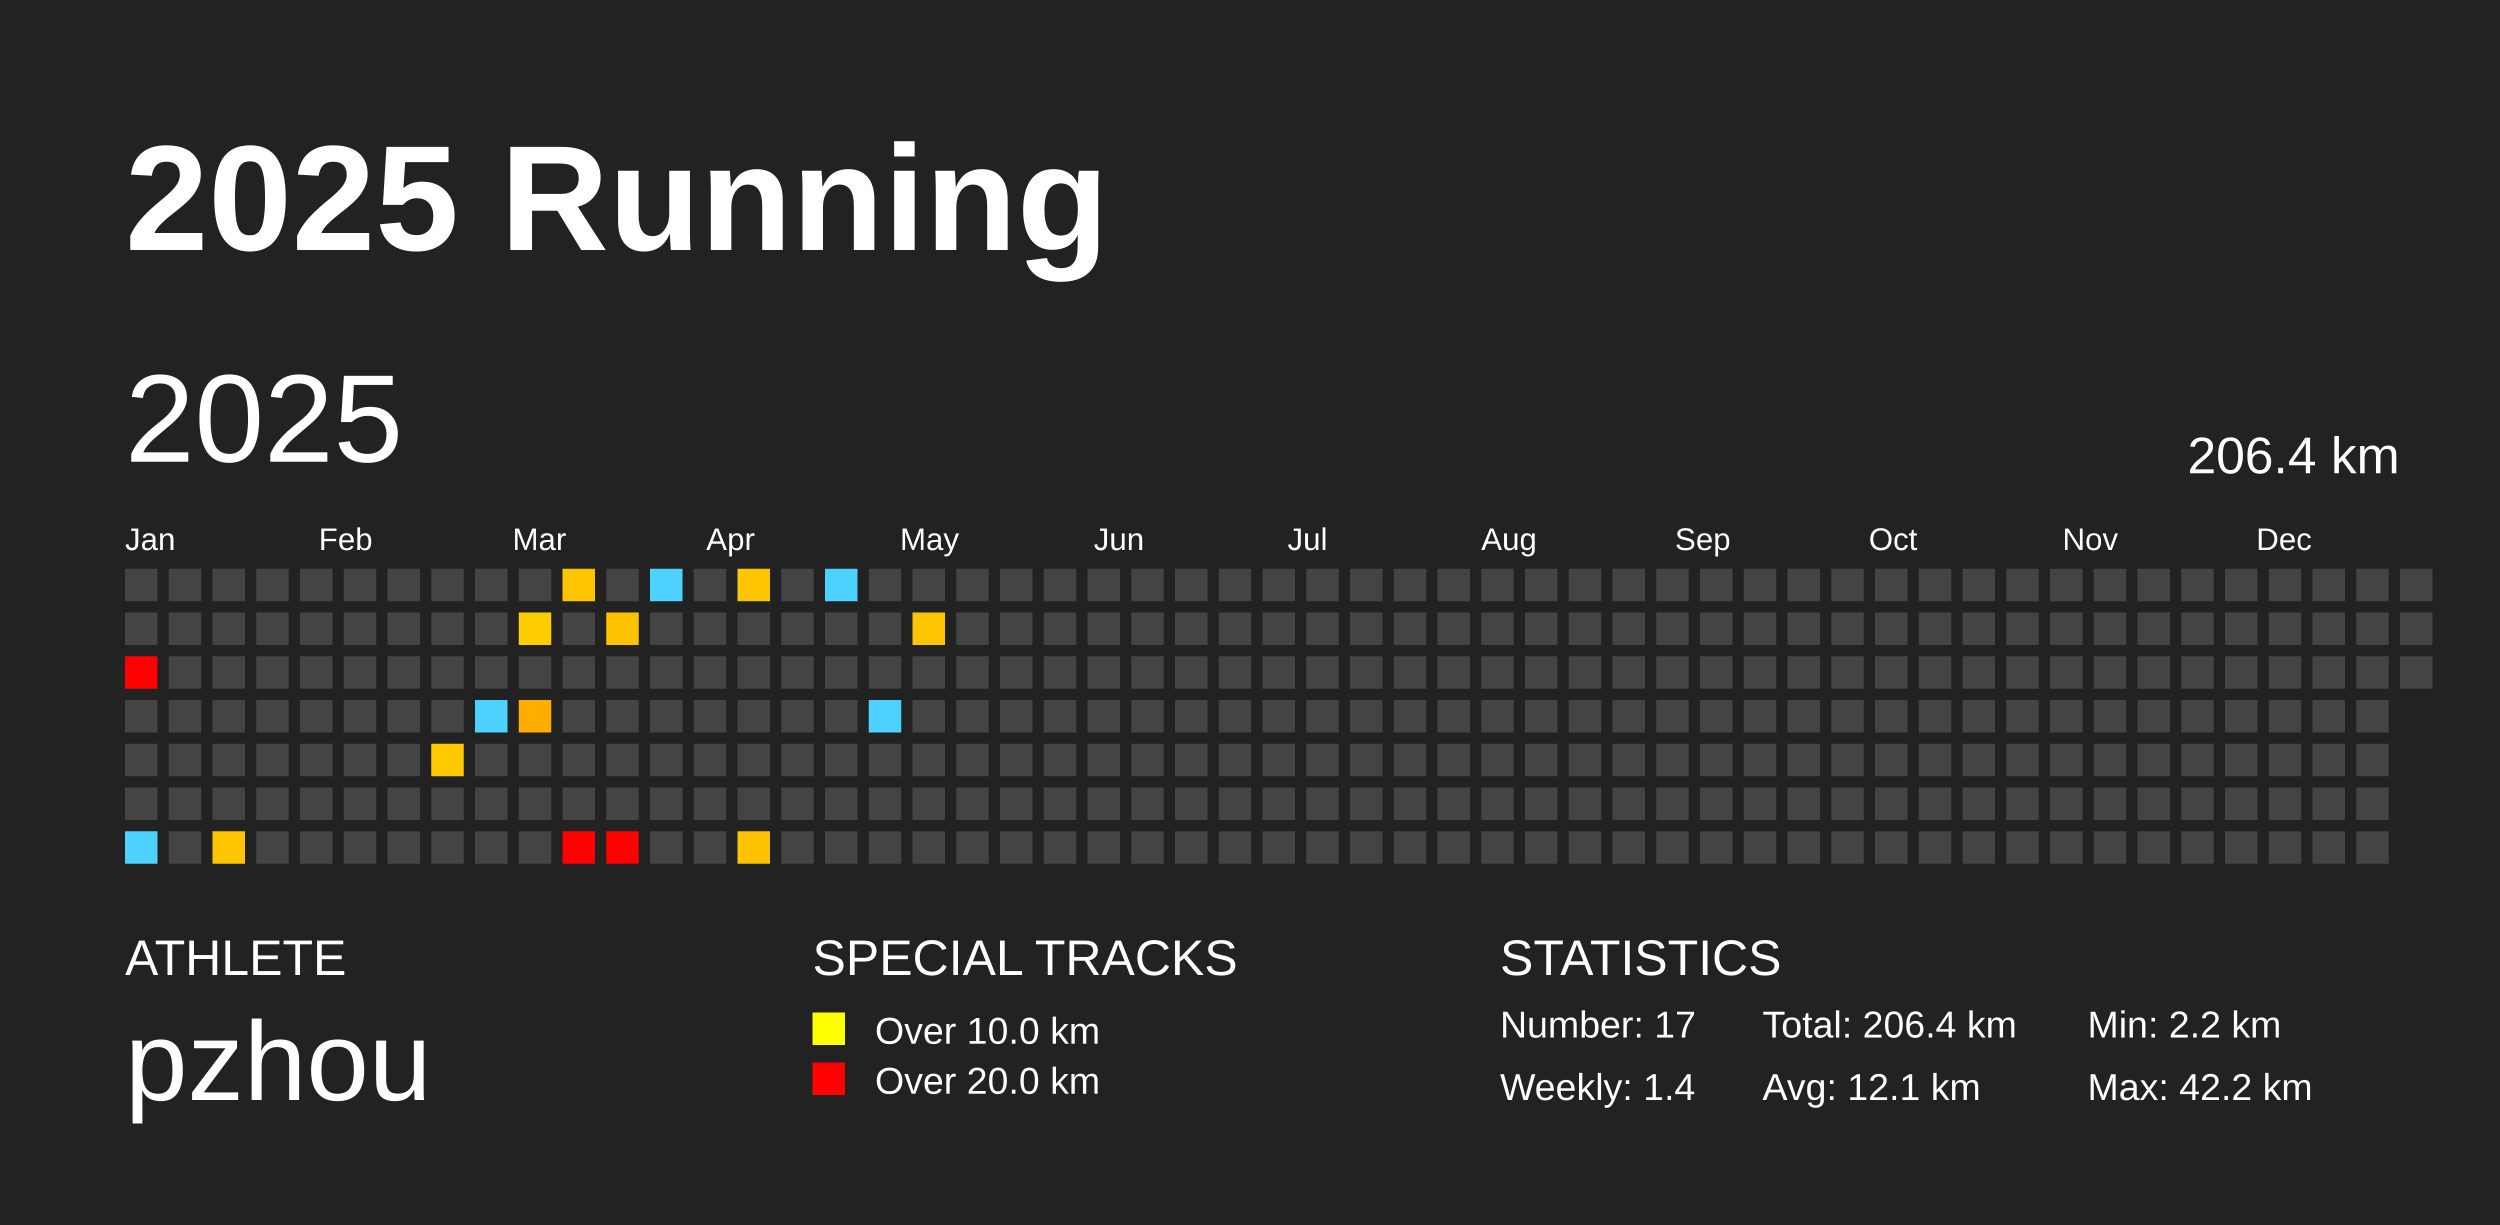
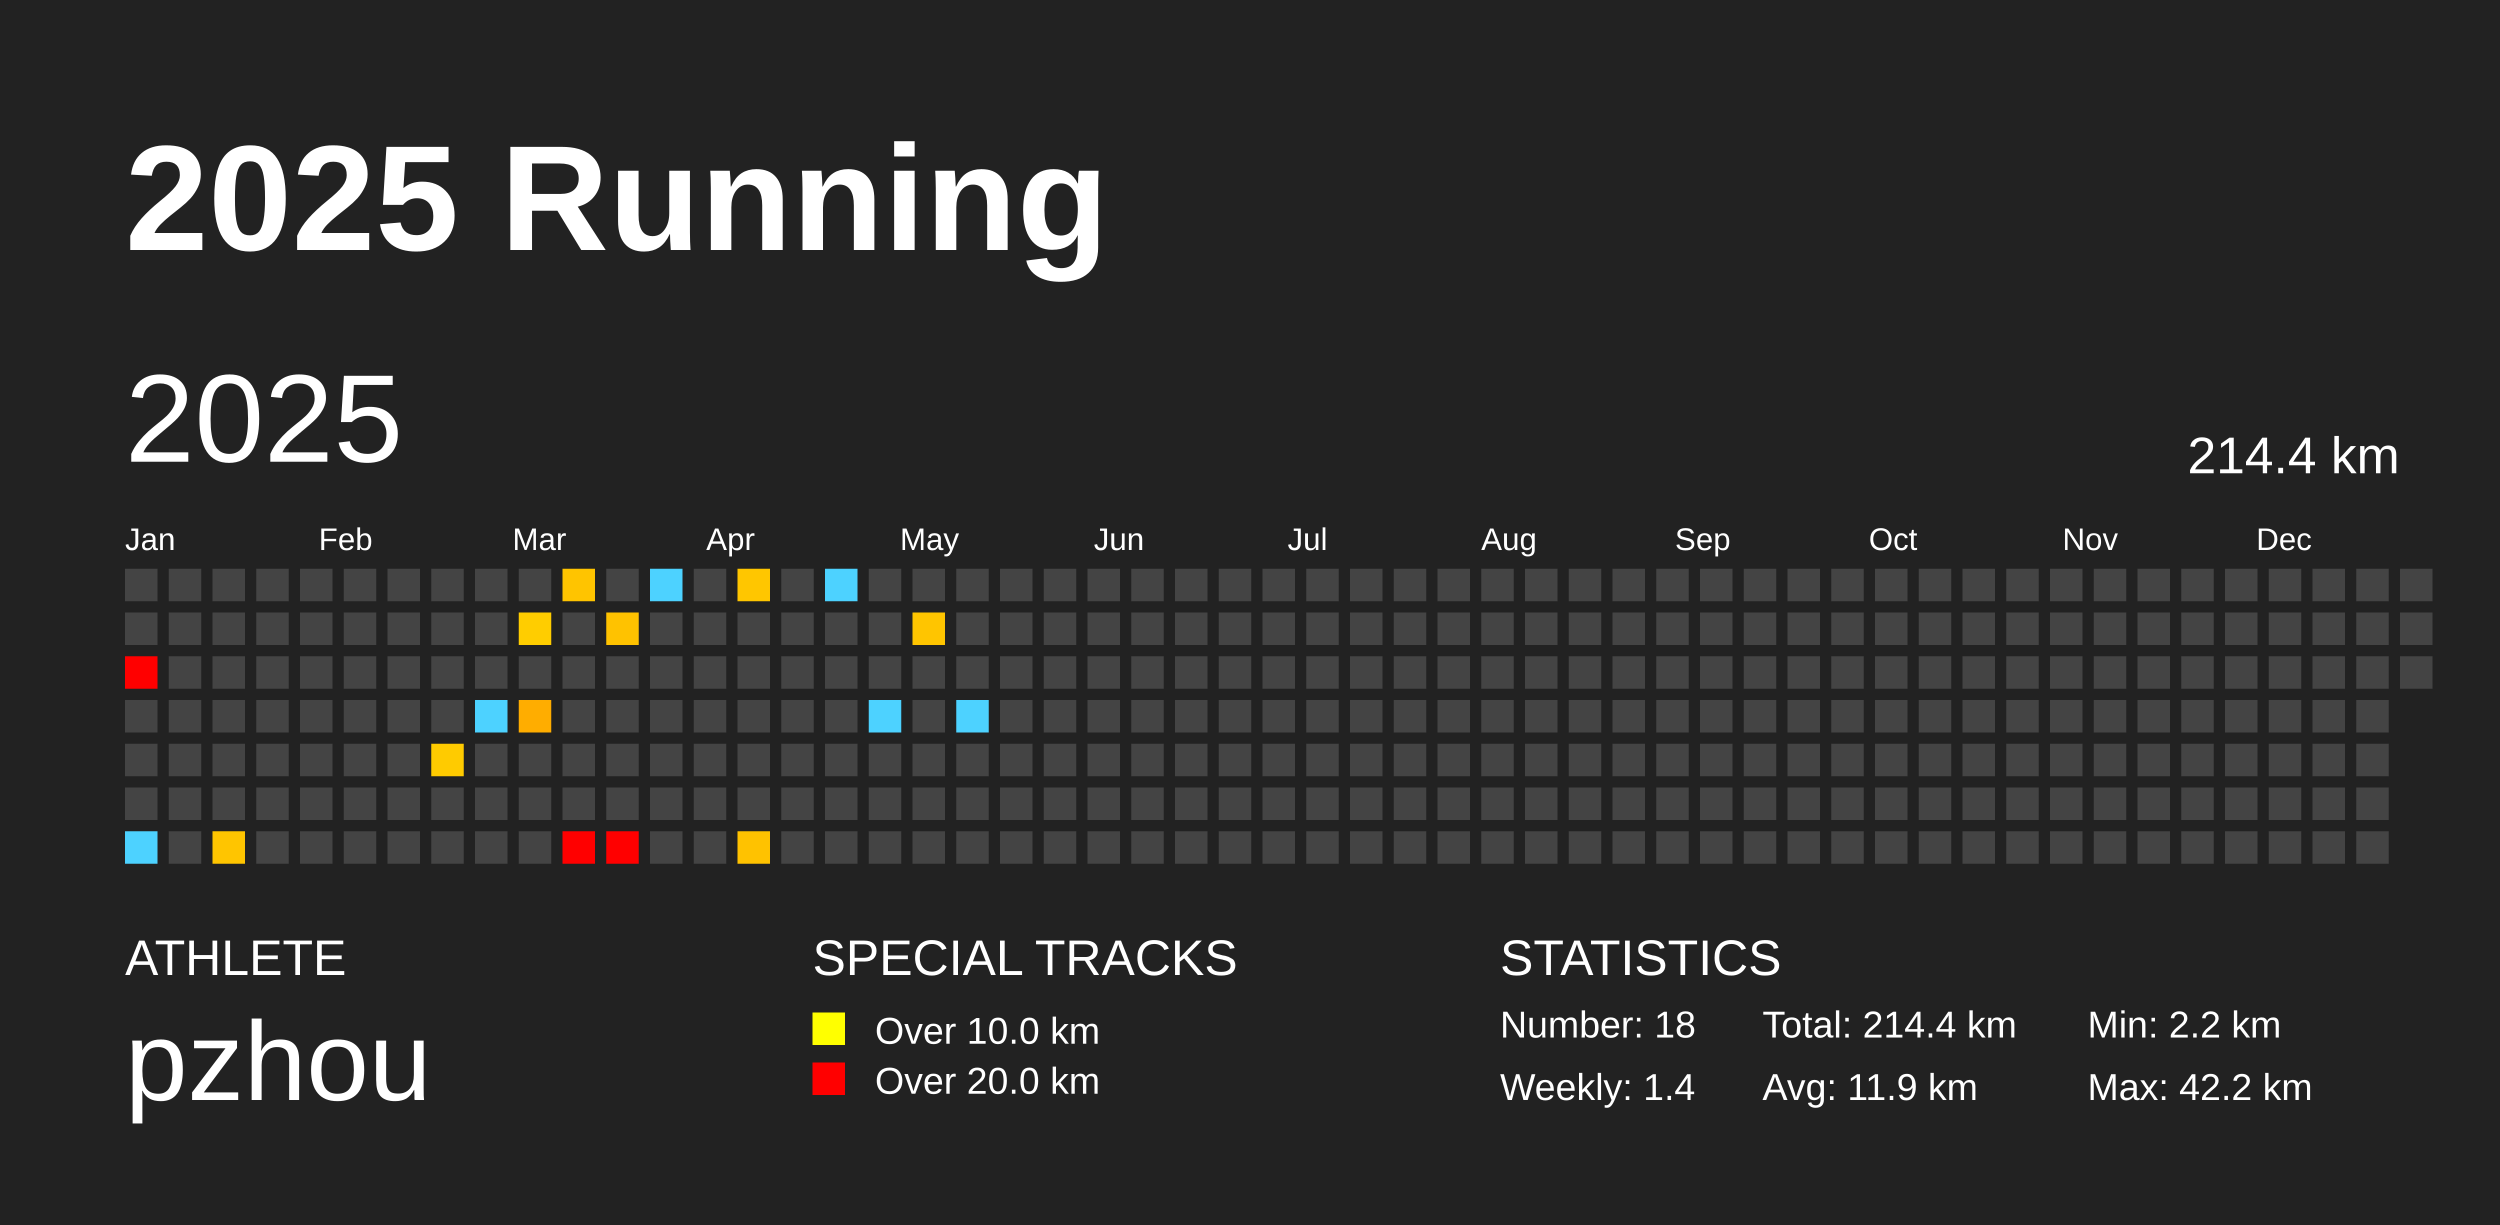
<svg xmlns="http://www.w3.org/2000/svg" baseProfile="full" height="98mm" version="1.1" viewBox="0,0,200,98" width="200mm">
  <defs />
  <rect fill="#222222" height="98" width="200" x="0" y="0" />
  <text fill="#FFFFFF" style="font-size:12px; font-family:Arial; font-weight:bold;" x="10" y="20">2025 Running</text>
  <text fill="#FFFFFF" style="font-size:4px; font-family:Arial" x="10" y="78">ATHLETE</text>
  <text fill="#FFFFFF" style="font-size:9px; font-family:Arial" x="10" y="88">pzhou</text>
  <text fill="#FFFFFF" style="font-size:4px; font-family:Arial" x="65" y="78">SPECIAL TRACKS</text>
  <rect fill="yellow" height="2.6" width="2.6" x="65" y="81" />
  <text fill="#FFFFFF" style="font-size:3px; font-family:Arial" x="70" y="83.5">Over 10.0 km</text>
  <rect fill="red" height="2.6" width="2.6" x="65" y="85" />
  <text fill="#FFFFFF" style="font-size:3px; font-family:Arial" x="70" y="87.5">Over 20.0 km</text>
  <text fill="#FFFFFF" style="font-size:4px; font-family:Arial" x="120" y="78">STATISTICS</text>
-   <text fill="#FFFFFF" style="font-size:3px; font-family:Arial" x="120" y="83">Number: 17</text>
+   <text fill="#FFFFFF" style="font-size:3px; font-family:Arial" x="120" y="83">Number: 18</text>
  <text fill="#FFFFFF" style="font-size:3px; font-family:Arial" x="120" y="88">Weekly: 1.4</text>
-   <text fill="#FFFFFF" style="font-size:3px; font-family:Arial" x="141" y="83">Total: 206.4 km</text>
-   <text fill="#FFFFFF" style="font-size:3px; font-family:Arial" x="141" y="88">Avg: 12.1 km</text>
+   <text fill="#FFFFFF" style="font-size:3px; font-family:Arial" x="141" y="83">Total: 214.4 km</text>
+   <text fill="#FFFFFF" style="font-size:3px; font-family:Arial" x="141" y="88">Avg: 11.9 km</text>
  <text fill="#FFFFFF" style="font-size:3px; font-family:Arial" x="167" y="83">Min: 2.2 km</text>
  <text fill="#FFFFFF" style="font-size:3px; font-family:Arial" x="167" y="88">Max: 42.2 km</text>
  <text dominant-baseline="hanging" fill="#FFFFFF" style="font-size:10.0px; font-family:Arial;" x="10" y="30">2025</text>
-   <text dominant-baseline="hanging" fill="#FFFFFF" style="font-size:4.125px; font-family:Arial;" x="175" y="35">206.4 km</text>
+   <text dominant-baseline="hanging" fill="#FFFFFF" style="font-size:4.125px; font-family:Arial;" x="175" y="35">214.4 km</text>
  <text fill="#FFFFFF" style="font-size:2.5px; font-family:Arial" x="10.0" y="44">Jan</text>
  <text fill="#FFFFFF" style="font-size:2.5px; font-family:Arial" x="25.5" y="44">Feb</text>
  <text fill="#FFFFFF" style="font-size:2.5px; font-family:Arial" x="41.0" y="44">Mar</text>
  <text fill="#FFFFFF" style="font-size:2.5px; font-family:Arial" x="56.5" y="44">Apr</text>
  <text fill="#FFFFFF" style="font-size:2.5px; font-family:Arial" x="72.0" y="44">May</text>
  <text fill="#FFFFFF" style="font-size:2.5px; font-family:Arial" x="87.5" y="44">Jun</text>
  <text fill="#FFFFFF" style="font-size:2.5px; font-family:Arial" x="103.0" y="44">Jul</text>
  <text fill="#FFFFFF" style="font-size:2.5px; font-family:Arial" x="118.5" y="44">Aug</text>
  <text fill="#FFFFFF" style="font-size:2.5px; font-family:Arial" x="134.0" y="44">Sep</text>
  <text fill="#FFFFFF" style="font-size:2.5px; font-family:Arial" x="149.5" y="44">Oct</text>
  <text fill="#FFFFFF" style="font-size:2.5px; font-family:Arial" x="165.0" y="44">Nov</text>
  <text fill="#FFFFFF" style="font-size:2.5px; font-family:Arial" x="180.5" y="44">Dec</text>
  <rect fill="#444444" height="2.6" width="2.6" x="10.0" y="45.5" />
  <rect fill="#444444" height="2.6" width="2.6" x="10.0" y="49.0" />
  <rect fill="red" height="2.6" width="2.6" x="10.0" y="52.5" />
  <rect fill="#444444" height="2.6" width="2.6" x="10.0" y="56.0" />
  <rect fill="#444444" height="2.6" width="2.6" x="10.0" y="59.5" />
  <rect fill="#444444" height="2.6" width="2.6" x="10.0" y="63.0" />
  <rect fill="#4dd2ff" height="2.6" width="2.6" x="10.0" y="66.5" />
  <rect fill="#444444" height="2.6" width="2.6" x="13.5" y="45.5" />
  <rect fill="#444444" height="2.6" width="2.6" x="13.5" y="49.0" />
  <rect fill="#444444" height="2.6" width="2.6" x="13.5" y="52.5" />
  <rect fill="#444444" height="2.6" width="2.6" x="13.5" y="56.0" />
  <rect fill="#444444" height="2.6" width="2.6" x="13.5" y="59.5" />
  <rect fill="#444444" height="2.6" width="2.6" x="13.5" y="63.0" />
  <rect fill="#444444" height="2.6" width="2.6" x="13.5" y="66.5" />
  <rect fill="#444444" height="2.6" width="2.6" x="17.0" y="45.5" />
  <rect fill="#444444" height="2.6" width="2.6" x="17.0" y="49.0" />
  <rect fill="#444444" height="2.6" width="2.6" x="17.0" y="52.5" />
  <rect fill="#444444" height="2.6" width="2.6" x="17.0" y="56.0" />
  <rect fill="#444444" height="2.6" width="2.6" x="17.0" y="59.5" />
  <rect fill="#444444" height="2.6" width="2.6" x="17.0" y="63.0" />
  <rect fill="#ffc500" height="2.6" width="2.6" x="17.0" y="66.5" />
  <rect fill="#444444" height="2.6" width="2.6" x="20.5" y="45.5" />
  <rect fill="#444444" height="2.6" width="2.6" x="20.5" y="49.0" />
  <rect fill="#444444" height="2.6" width="2.6" x="20.5" y="52.5" />
  <rect fill="#444444" height="2.6" width="2.6" x="20.5" y="56.0" />
  <rect fill="#444444" height="2.6" width="2.6" x="20.5" y="59.5" />
  <rect fill="#444444" height="2.6" width="2.6" x="20.5" y="63.0" />
  <rect fill="#444444" height="2.6" width="2.6" x="20.5" y="66.5" />
  <rect fill="#444444" height="2.6" width="2.6" x="24.0" y="45.5" />
  <rect fill="#444444" height="2.6" width="2.6" x="24.0" y="49.0" />
  <rect fill="#444444" height="2.6" width="2.6" x="24.0" y="52.5" />
  <rect fill="#444444" height="2.6" width="2.6" x="24.0" y="56.0" />
  <rect fill="#444444" height="2.6" width="2.6" x="24.0" y="59.5" />
  <rect fill="#444444" height="2.6" width="2.6" x="24.0" y="63.0" />
  <rect fill="#444444" height="2.6" width="2.6" x="24.0" y="66.5" />
  <rect fill="#444444" height="2.6" width="2.6" x="27.5" y="45.5" />
  <rect fill="#444444" height="2.6" width="2.6" x="27.5" y="49.0" />
  <rect fill="#444444" height="2.6" width="2.6" x="27.5" y="52.5" />
  <rect fill="#444444" height="2.6" width="2.6" x="27.5" y="56.0" />
  <rect fill="#444444" height="2.6" width="2.6" x="27.5" y="59.5" />
  <rect fill="#444444" height="2.6" width="2.6" x="27.5" y="63.0" />
  <rect fill="#444444" height="2.6" width="2.6" x="27.5" y="66.5" />
  <rect fill="#444444" height="2.6" width="2.6" x="31.0" y="45.5" />
  <rect fill="#444444" height="2.6" width="2.6" x="31.0" y="49.0" />
  <rect fill="#444444" height="2.6" width="2.6" x="31.0" y="52.5" />
  <rect fill="#444444" height="2.6" width="2.6" x="31.0" y="56.0" />
  <rect fill="#444444" height="2.6" width="2.6" x="31.0" y="59.5" />
  <rect fill="#444444" height="2.6" width="2.6" x="31.0" y="63.0" />
  <rect fill="#444444" height="2.6" width="2.6" x="31.0" y="66.5" />
  <rect fill="#444444" height="2.6" width="2.6" x="34.5" y="45.5" />
  <rect fill="#444444" height="2.6" width="2.6" x="34.5" y="49.0" />
  <rect fill="#444444" height="2.6" width="2.6" x="34.5" y="52.5" />
  <rect fill="#444444" height="2.6" width="2.6" x="34.5" y="56.0" />
  <rect fill="#ffcb00" height="2.6" width="2.6" x="34.5" y="59.5" />
  <rect fill="#444444" height="2.6" width="2.6" x="34.5" y="63.0" />
  <rect fill="#444444" height="2.6" width="2.6" x="34.5" y="66.5" />
  <rect fill="#444444" height="2.6" width="2.6" x="38.0" y="45.5" />
  <rect fill="#444444" height="2.6" width="2.6" x="38.0" y="49.0" />
  <rect fill="#444444" height="2.6" width="2.6" x="38.0" y="52.5" />
  <rect fill="#4dd2ff" height="2.6" width="2.6" x="38.0" y="56.0" />
  <rect fill="#444444" height="2.6" width="2.6" x="38.0" y="59.5" />
  <rect fill="#444444" height="2.6" width="2.6" x="38.0" y="63.0" />
  <rect fill="#444444" height="2.6" width="2.6" x="38.0" y="66.5" />
  <rect fill="#444444" height="2.6" width="2.6" x="41.5" y="45.5" />
  <rect fill="#ffcd00" height="2.6" width="2.6" x="41.5" y="49.0" />
  <rect fill="#444444" height="2.6" width="2.6" x="41.5" y="52.5" />
  <rect fill="#ffad00" height="2.6" width="2.6" x="41.5" y="56.0" />
  <rect fill="#444444" height="2.6" width="2.6" x="41.5" y="59.5" />
  <rect fill="#444444" height="2.6" width="2.6" x="41.5" y="63.0" />
  <rect fill="#444444" height="2.6" width="2.6" x="41.5" y="66.5" />
  <rect fill="#ffc400" height="2.6" width="2.6" x="45.0" y="45.5" />
  <rect fill="#444444" height="2.6" width="2.6" x="45.0" y="49.0" />
  <rect fill="#444444" height="2.6" width="2.6" x="45.0" y="52.5" />
  <rect fill="#444444" height="2.6" width="2.6" x="45.0" y="56.0" />
  <rect fill="#444444" height="2.6" width="2.6" x="45.0" y="59.5" />
  <rect fill="#444444" height="2.6" width="2.6" x="45.0" y="63.0" />
  <rect fill="red" height="2.6" width="2.6" x="45.0" y="66.5" />
  <rect fill="#444444" height="2.6" width="2.6" x="48.5" y="45.5" />
  <rect fill="#ffc200" height="2.6" width="2.6" x="48.5" y="49.0" />
  <rect fill="#444444" height="2.6" width="2.6" x="48.5" y="52.5" />
  <rect fill="#444444" height="2.6" width="2.6" x="48.5" y="56.0" />
  <rect fill="#444444" height="2.6" width="2.6" x="48.5" y="59.5" />
  <rect fill="#444444" height="2.6" width="2.6" x="48.5" y="63.0" />
  <rect fill="red" height="2.6" width="2.6" x="48.5" y="66.5" />
  <rect fill="#4dd2ff" height="2.6" width="2.6" x="52.0" y="45.5" />
  <rect fill="#444444" height="2.6" width="2.6" x="52.0" y="49.0" />
  <rect fill="#444444" height="2.6" width="2.6" x="52.0" y="52.5" />
  <rect fill="#444444" height="2.6" width="2.6" x="52.0" y="56.0" />
  <rect fill="#444444" height="2.6" width="2.6" x="52.0" y="59.5" />
  <rect fill="#444444" height="2.6" width="2.6" x="52.0" y="63.0" />
  <rect fill="#444444" height="2.6" width="2.6" x="52.0" y="66.5" />
  <rect fill="#444444" height="2.6" width="2.6" x="55.5" y="45.5" />
  <rect fill="#444444" height="2.6" width="2.6" x="55.5" y="49.0" />
  <rect fill="#444444" height="2.6" width="2.6" x="55.5" y="52.5" />
  <rect fill="#444444" height="2.6" width="2.6" x="55.5" y="56.0" />
  <rect fill="#444444" height="2.6" width="2.6" x="55.5" y="59.5" />
  <rect fill="#444444" height="2.6" width="2.6" x="55.5" y="63.0" />
  <rect fill="#444444" height="2.6" width="2.6" x="55.5" y="66.5" />
  <rect fill="#ffc600" height="2.6" width="2.6" x="59.0" y="45.5" />
  <rect fill="#444444" height="2.6" width="2.6" x="59.0" y="49.0" />
  <rect fill="#444444" height="2.6" width="2.6" x="59.0" y="52.5" />
  <rect fill="#444444" height="2.6" width="2.6" x="59.0" y="56.0" />
  <rect fill="#444444" height="2.6" width="2.6" x="59.0" y="59.5" />
  <rect fill="#444444" height="2.6" width="2.6" x="59.0" y="63.0" />
  <rect fill="#ffc200" height="2.6" width="2.6" x="59.0" y="66.5" />
  <rect fill="#444444" height="2.6" width="2.6" x="62.5" y="45.5" />
  <rect fill="#444444" height="2.6" width="2.6" x="62.5" y="49.0" />
  <rect fill="#444444" height="2.6" width="2.6" x="62.5" y="52.5" />
  <rect fill="#444444" height="2.6" width="2.6" x="62.5" y="56.0" />
  <rect fill="#444444" height="2.6" width="2.6" x="62.5" y="59.5" />
  <rect fill="#444444" height="2.6" width="2.6" x="62.5" y="63.0" />
  <rect fill="#444444" height="2.6" width="2.6" x="62.5" y="66.5" />
  <rect fill="#4dd2ff" height="2.6" width="2.6" x="66.0" y="45.5" />
  <rect fill="#444444" height="2.6" width="2.6" x="66.0" y="49.0" />
  <rect fill="#444444" height="2.6" width="2.6" x="66.0" y="52.5" />
  <rect fill="#444444" height="2.6" width="2.6" x="66.0" y="56.0" />
  <rect fill="#444444" height="2.6" width="2.6" x="66.0" y="59.5" />
  <rect fill="#444444" height="2.6" width="2.6" x="66.0" y="63.0" />
  <rect fill="#444444" height="2.6" width="2.6" x="66.0" y="66.5" />
  <rect fill="#444444" height="2.6" width="2.6" x="69.5" y="45.5" />
  <rect fill="#444444" height="2.6" width="2.6" x="69.5" y="49.0" />
  <rect fill="#444444" height="2.6" width="2.6" x="69.5" y="52.5" />
  <rect fill="#4dd2ff" height="2.6" width="2.6" x="69.5" y="56.0" />
  <rect fill="#444444" height="2.6" width="2.6" x="69.5" y="59.5" />
  <rect fill="#444444" height="2.6" width="2.6" x="69.5" y="63.0" />
  <rect fill="#444444" height="2.6" width="2.6" x="69.5" y="66.5" />
  <rect fill="#444444" height="2.6" width="2.6" x="73.0" y="45.5" />
  <rect fill="#ffc500" height="2.6" width="2.6" x="73.0" y="49.0" />
  <rect fill="#444444" height="2.6" width="2.6" x="73.0" y="52.5" />
  <rect fill="#444444" height="2.6" width="2.6" x="73.0" y="56.0" />
  <rect fill="#444444" height="2.6" width="2.6" x="73.0" y="59.5" />
  <rect fill="#444444" height="2.6" width="2.6" x="73.0" y="63.0" />
  <rect fill="#444444" height="2.6" width="2.6" x="73.0" y="66.5" />
  <rect fill="#444444" height="2.6" width="2.6" x="76.5" y="45.5" />
  <rect fill="#444444" height="2.6" width="2.6" x="76.5" y="49.0" />
  <rect fill="#444444" height="2.6" width="2.6" x="76.5" y="52.5" />
-   <rect fill="#444444" height="2.6" width="2.6" x="76.5" y="56.0" />
+   <rect fill="#4dd2ff" height="2.6" width="2.6" x="76.5" y="56.0" />
  <rect fill="#444444" height="2.6" width="2.6" x="76.5" y="59.5" />
  <rect fill="#444444" height="2.6" width="2.6" x="76.5" y="63.0" />
  <rect fill="#444444" height="2.6" width="2.6" x="76.5" y="66.5" />
  <rect fill="#444444" height="2.6" width="2.6" x="80.0" y="45.5" />
  <rect fill="#444444" height="2.6" width="2.6" x="80.0" y="49.0" />
  <rect fill="#444444" height="2.6" width="2.6" x="80.0" y="52.5" />
  <rect fill="#444444" height="2.6" width="2.6" x="80.0" y="56.0" />
  <rect fill="#444444" height="2.6" width="2.6" x="80.0" y="59.5" />
  <rect fill="#444444" height="2.6" width="2.6" x="80.0" y="63.0" />
  <rect fill="#444444" height="2.6" width="2.6" x="80.0" y="66.5" />
  <rect fill="#444444" height="2.6" width="2.6" x="83.5" y="45.5" />
  <rect fill="#444444" height="2.6" width="2.6" x="83.5" y="49.0" />
  <rect fill="#444444" height="2.6" width="2.6" x="83.5" y="52.5" />
  <rect fill="#444444" height="2.6" width="2.6" x="83.5" y="56.0" />
  <rect fill="#444444" height="2.6" width="2.6" x="83.5" y="59.5" />
  <rect fill="#444444" height="2.6" width="2.6" x="83.5" y="63.0" />
  <rect fill="#444444" height="2.6" width="2.6" x="83.5" y="66.5" />
  <rect fill="#444444" height="2.6" width="2.6" x="87.0" y="45.5" />
  <rect fill="#444444" height="2.6" width="2.6" x="87.0" y="49.0" />
  <rect fill="#444444" height="2.6" width="2.6" x="87.0" y="52.5" />
  <rect fill="#444444" height="2.6" width="2.6" x="87.0" y="56.0" />
  <rect fill="#444444" height="2.6" width="2.6" x="87.0" y="59.5" />
  <rect fill="#444444" height="2.6" width="2.6" x="87.0" y="63.0" />
  <rect fill="#444444" height="2.6" width="2.6" x="87.0" y="66.5" />
  <rect fill="#444444" height="2.6" width="2.6" x="90.5" y="45.5" />
  <rect fill="#444444" height="2.6" width="2.6" x="90.5" y="49.0" />
  <rect fill="#444444" height="2.6" width="2.6" x="90.5" y="52.5" />
  <rect fill="#444444" height="2.6" width="2.6" x="90.5" y="56.0" />
  <rect fill="#444444" height="2.6" width="2.6" x="90.5" y="59.5" />
  <rect fill="#444444" height="2.6" width="2.6" x="90.5" y="63.0" />
  <rect fill="#444444" height="2.6" width="2.6" x="90.5" y="66.5" />
  <rect fill="#444444" height="2.6" width="2.6" x="94.0" y="45.5" />
  <rect fill="#444444" height="2.6" width="2.6" x="94.0" y="49.0" />
  <rect fill="#444444" height="2.6" width="2.6" x="94.0" y="52.5" />
  <rect fill="#444444" height="2.6" width="2.6" x="94.0" y="56.0" />
  <rect fill="#444444" height="2.6" width="2.6" x="94.0" y="59.5" />
  <rect fill="#444444" height="2.6" width="2.6" x="94.0" y="63.0" />
  <rect fill="#444444" height="2.6" width="2.6" x="94.0" y="66.5" />
  <rect fill="#444444" height="2.6" width="2.6" x="97.5" y="45.5" />
  <rect fill="#444444" height="2.6" width="2.6" x="97.5" y="49.0" />
  <rect fill="#444444" height="2.6" width="2.6" x="97.5" y="52.5" />
  <rect fill="#444444" height="2.6" width="2.6" x="97.5" y="56.0" />
  <rect fill="#444444" height="2.6" width="2.6" x="97.5" y="59.5" />
  <rect fill="#444444" height="2.6" width="2.6" x="97.5" y="63.0" />
  <rect fill="#444444" height="2.6" width="2.6" x="97.5" y="66.5" />
  <rect fill="#444444" height="2.6" width="2.6" x="101.0" y="45.5" />
  <rect fill="#444444" height="2.6" width="2.6" x="101.0" y="49.0" />
  <rect fill="#444444" height="2.6" width="2.6" x="101.0" y="52.5" />
  <rect fill="#444444" height="2.6" width="2.6" x="101.0" y="56.0" />
  <rect fill="#444444" height="2.6" width="2.6" x="101.0" y="59.5" />
  <rect fill="#444444" height="2.6" width="2.6" x="101.0" y="63.0" />
  <rect fill="#444444" height="2.6" width="2.6" x="101.0" y="66.5" />
  <rect fill="#444444" height="2.6" width="2.6" x="104.5" y="45.5" />
  <rect fill="#444444" height="2.6" width="2.6" x="104.5" y="49.0" />
  <rect fill="#444444" height="2.6" width="2.6" x="104.5" y="52.5" />
  <rect fill="#444444" height="2.6" width="2.6" x="104.5" y="56.0" />
  <rect fill="#444444" height="2.6" width="2.6" x="104.5" y="59.5" />
  <rect fill="#444444" height="2.6" width="2.6" x="104.5" y="63.0" />
  <rect fill="#444444" height="2.6" width="2.6" x="104.5" y="66.5" />
  <rect fill="#444444" height="2.6" width="2.6" x="108.0" y="45.5" />
  <rect fill="#444444" height="2.6" width="2.6" x="108.0" y="49.0" />
  <rect fill="#444444" height="2.6" width="2.6" x="108.0" y="52.5" />
  <rect fill="#444444" height="2.6" width="2.6" x="108.0" y="56.0" />
  <rect fill="#444444" height="2.6" width="2.6" x="108.0" y="59.5" />
  <rect fill="#444444" height="2.6" width="2.6" x="108.0" y="63.0" />
  <rect fill="#444444" height="2.6" width="2.6" x="108.0" y="66.5" />
  <rect fill="#444444" height="2.6" width="2.6" x="111.5" y="45.5" />
  <rect fill="#444444" height="2.6" width="2.6" x="111.5" y="49.0" />
  <rect fill="#444444" height="2.6" width="2.6" x="111.5" y="52.5" />
  <rect fill="#444444" height="2.6" width="2.6" x="111.5" y="56.0" />
  <rect fill="#444444" height="2.6" width="2.6" x="111.5" y="59.5" />
  <rect fill="#444444" height="2.6" width="2.6" x="111.5" y="63.0" />
  <rect fill="#444444" height="2.6" width="2.6" x="111.5" y="66.5" />
  <rect fill="#444444" height="2.6" width="2.6" x="115.0" y="45.5" />
  <rect fill="#444444" height="2.6" width="2.6" x="115.0" y="49.0" />
  <rect fill="#444444" height="2.6" width="2.6" x="115.0" y="52.5" />
  <rect fill="#444444" height="2.6" width="2.6" x="115.0" y="56.0" />
  <rect fill="#444444" height="2.6" width="2.6" x="115.0" y="59.5" />
  <rect fill="#444444" height="2.6" width="2.6" x="115.0" y="63.0" />
  <rect fill="#444444" height="2.6" width="2.6" x="115.0" y="66.5" />
  <rect fill="#444444" height="2.6" width="2.6" x="118.5" y="45.5" />
  <rect fill="#444444" height="2.6" width="2.6" x="118.5" y="49.0" />
  <rect fill="#444444" height="2.6" width="2.6" x="118.5" y="52.5" />
  <rect fill="#444444" height="2.6" width="2.6" x="118.5" y="56.0" />
  <rect fill="#444444" height="2.6" width="2.6" x="118.5" y="59.5" />
  <rect fill="#444444" height="2.6" width="2.6" x="118.5" y="63.0" />
  <rect fill="#444444" height="2.6" width="2.6" x="118.5" y="66.5" />
  <rect fill="#444444" height="2.6" width="2.6" x="122.0" y="45.5" />
  <rect fill="#444444" height="2.6" width="2.6" x="122.0" y="49.0" />
  <rect fill="#444444" height="2.6" width="2.6" x="122.0" y="52.5" />
  <rect fill="#444444" height="2.6" width="2.6" x="122.0" y="56.0" />
  <rect fill="#444444" height="2.6" width="2.6" x="122.0" y="59.5" />
  <rect fill="#444444" height="2.6" width="2.6" x="122.0" y="63.0" />
  <rect fill="#444444" height="2.6" width="2.6" x="122.0" y="66.5" />
  <rect fill="#444444" height="2.6" width="2.6" x="125.5" y="45.5" />
  <rect fill="#444444" height="2.6" width="2.6" x="125.5" y="49.0" />
  <rect fill="#444444" height="2.6" width="2.6" x="125.5" y="52.5" />
  <rect fill="#444444" height="2.6" width="2.6" x="125.5" y="56.0" />
  <rect fill="#444444" height="2.6" width="2.6" x="125.5" y="59.5" />
  <rect fill="#444444" height="2.6" width="2.6" x="125.5" y="63.0" />
  <rect fill="#444444" height="2.6" width="2.6" x="125.5" y="66.5" />
  <rect fill="#444444" height="2.6" width="2.6" x="129.0" y="45.5" />
  <rect fill="#444444" height="2.6" width="2.6" x="129.0" y="49.0" />
  <rect fill="#444444" height="2.6" width="2.6" x="129.0" y="52.5" />
  <rect fill="#444444" height="2.6" width="2.6" x="129.0" y="56.0" />
  <rect fill="#444444" height="2.6" width="2.6" x="129.0" y="59.5" />
  <rect fill="#444444" height="2.6" width="2.6" x="129.0" y="63.0" />
  <rect fill="#444444" height="2.6" width="2.6" x="129.0" y="66.5" />
  <rect fill="#444444" height="2.6" width="2.6" x="132.5" y="45.5" />
  <rect fill="#444444" height="2.6" width="2.6" x="132.5" y="49.0" />
  <rect fill="#444444" height="2.6" width="2.6" x="132.5" y="52.5" />
  <rect fill="#444444" height="2.6" width="2.6" x="132.5" y="56.0" />
  <rect fill="#444444" height="2.6" width="2.6" x="132.5" y="59.5" />
  <rect fill="#444444" height="2.6" width="2.6" x="132.5" y="63.0" />
  <rect fill="#444444" height="2.6" width="2.6" x="132.5" y="66.5" />
  <rect fill="#444444" height="2.6" width="2.6" x="136.0" y="45.5" />
  <rect fill="#444444" height="2.6" width="2.6" x="136.0" y="49.0" />
  <rect fill="#444444" height="2.6" width="2.6" x="136.0" y="52.5" />
  <rect fill="#444444" height="2.6" width="2.6" x="136.0" y="56.0" />
  <rect fill="#444444" height="2.6" width="2.6" x="136.0" y="59.5" />
  <rect fill="#444444" height="2.6" width="2.6" x="136.0" y="63.0" />
  <rect fill="#444444" height="2.6" width="2.6" x="136.0" y="66.5" />
  <rect fill="#444444" height="2.6" width="2.6" x="139.5" y="45.5" />
  <rect fill="#444444" height="2.6" width="2.6" x="139.5" y="49.0" />
  <rect fill="#444444" height="2.6" width="2.6" x="139.5" y="52.5" />
  <rect fill="#444444" height="2.6" width="2.6" x="139.5" y="56.0" />
  <rect fill="#444444" height="2.6" width="2.6" x="139.5" y="59.5" />
  <rect fill="#444444" height="2.6" width="2.6" x="139.5" y="63.0" />
  <rect fill="#444444" height="2.6" width="2.6" x="139.5" y="66.5" />
  <rect fill="#444444" height="2.6" width="2.6" x="143.0" y="45.5" />
  <rect fill="#444444" height="2.6" width="2.6" x="143.0" y="49.0" />
  <rect fill="#444444" height="2.6" width="2.6" x="143.0" y="52.5" />
  <rect fill="#444444" height="2.6" width="2.6" x="143.0" y="56.0" />
  <rect fill="#444444" height="2.6" width="2.6" x="143.0" y="59.5" />
  <rect fill="#444444" height="2.6" width="2.6" x="143.0" y="63.0" />
  <rect fill="#444444" height="2.6" width="2.6" x="143.0" y="66.5" />
  <rect fill="#444444" height="2.6" width="2.6" x="146.5" y="45.5" />
  <rect fill="#444444" height="2.6" width="2.6" x="146.5" y="49.0" />
  <rect fill="#444444" height="2.6" width="2.6" x="146.5" y="52.5" />
  <rect fill="#444444" height="2.6" width="2.6" x="146.5" y="56.0" />
  <rect fill="#444444" height="2.6" width="2.6" x="146.5" y="59.5" />
  <rect fill="#444444" height="2.6" width="2.6" x="146.5" y="63.0" />
  <rect fill="#444444" height="2.6" width="2.6" x="146.5" y="66.5" />
  <rect fill="#444444" height="2.6" width="2.6" x="150.0" y="45.5" />
  <rect fill="#444444" height="2.6" width="2.6" x="150.0" y="49.0" />
  <rect fill="#444444" height="2.6" width="2.6" x="150.0" y="52.5" />
  <rect fill="#444444" height="2.6" width="2.6" x="150.0" y="56.0" />
  <rect fill="#444444" height="2.6" width="2.6" x="150.0" y="59.5" />
  <rect fill="#444444" height="2.6" width="2.6" x="150.0" y="63.0" />
  <rect fill="#444444" height="2.6" width="2.6" x="150.0" y="66.5" />
  <rect fill="#444444" height="2.6" width="2.6" x="153.5" y="45.5" />
  <rect fill="#444444" height="2.6" width="2.6" x="153.5" y="49.0" />
  <rect fill="#444444" height="2.6" width="2.6" x="153.5" y="52.5" />
  <rect fill="#444444" height="2.6" width="2.6" x="153.5" y="56.0" />
  <rect fill="#444444" height="2.6" width="2.6" x="153.5" y="59.5" />
  <rect fill="#444444" height="2.6" width="2.6" x="153.5" y="63.0" />
  <rect fill="#444444" height="2.6" width="2.6" x="153.5" y="66.5" />
  <rect fill="#444444" height="2.6" width="2.6" x="157.0" y="45.5" />
  <rect fill="#444444" height="2.6" width="2.6" x="157.0" y="49.0" />
  <rect fill="#444444" height="2.6" width="2.6" x="157.0" y="52.5" />
  <rect fill="#444444" height="2.6" width="2.6" x="157.0" y="56.0" />
  <rect fill="#444444" height="2.6" width="2.6" x="157.0" y="59.5" />
  <rect fill="#444444" height="2.6" width="2.6" x="157.0" y="63.0" />
  <rect fill="#444444" height="2.6" width="2.6" x="157.0" y="66.5" />
  <rect fill="#444444" height="2.6" width="2.6" x="160.5" y="45.5" />
  <rect fill="#444444" height="2.6" width="2.6" x="160.5" y="49.0" />
  <rect fill="#444444" height="2.6" width="2.6" x="160.5" y="52.5" />
  <rect fill="#444444" height="2.6" width="2.6" x="160.5" y="56.0" />
  <rect fill="#444444" height="2.6" width="2.6" x="160.5" y="59.5" />
  <rect fill="#444444" height="2.6" width="2.6" x="160.5" y="63.0" />
  <rect fill="#444444" height="2.6" width="2.6" x="160.5" y="66.5" />
  <rect fill="#444444" height="2.6" width="2.6" x="164.0" y="45.5" />
  <rect fill="#444444" height="2.6" width="2.6" x="164.0" y="49.0" />
  <rect fill="#444444" height="2.6" width="2.6" x="164.0" y="52.5" />
  <rect fill="#444444" height="2.6" width="2.6" x="164.0" y="56.0" />
  <rect fill="#444444" height="2.6" width="2.6" x="164.0" y="59.5" />
  <rect fill="#444444" height="2.6" width="2.6" x="164.0" y="63.0" />
  <rect fill="#444444" height="2.6" width="2.6" x="164.0" y="66.5" />
  <rect fill="#444444" height="2.6" width="2.6" x="167.5" y="45.5" />
  <rect fill="#444444" height="2.6" width="2.6" x="167.5" y="49.0" />
  <rect fill="#444444" height="2.6" width="2.6" x="167.5" y="52.5" />
  <rect fill="#444444" height="2.6" width="2.6" x="167.5" y="56.0" />
  <rect fill="#444444" height="2.6" width="2.6" x="167.5" y="59.5" />
  <rect fill="#444444" height="2.6" width="2.6" x="167.5" y="63.0" />
  <rect fill="#444444" height="2.6" width="2.6" x="167.5" y="66.5" />
  <rect fill="#444444" height="2.6" width="2.6" x="171.0" y="45.5" />
  <rect fill="#444444" height="2.6" width="2.6" x="171.0" y="49.0" />
  <rect fill="#444444" height="2.6" width="2.6" x="171.0" y="52.5" />
  <rect fill="#444444" height="2.6" width="2.6" x="171.0" y="56.0" />
  <rect fill="#444444" height="2.6" width="2.6" x="171.0" y="59.5" />
  <rect fill="#444444" height="2.6" width="2.6" x="171.0" y="63.0" />
  <rect fill="#444444" height="2.6" width="2.6" x="171.0" y="66.5" />
  <rect fill="#444444" height="2.6" width="2.6" x="174.5" y="45.5" />
  <rect fill="#444444" height="2.6" width="2.6" x="174.5" y="49.0" />
  <rect fill="#444444" height="2.6" width="2.6" x="174.5" y="52.5" />
  <rect fill="#444444" height="2.6" width="2.6" x="174.5" y="56.0" />
  <rect fill="#444444" height="2.6" width="2.6" x="174.5" y="59.5" />
  <rect fill="#444444" height="2.6" width="2.6" x="174.5" y="63.0" />
  <rect fill="#444444" height="2.6" width="2.6" x="174.5" y="66.5" />
  <rect fill="#444444" height="2.6" width="2.6" x="178.0" y="45.5" />
  <rect fill="#444444" height="2.6" width="2.6" x="178.0" y="49.0" />
  <rect fill="#444444" height="2.6" width="2.6" x="178.0" y="52.5" />
  <rect fill="#444444" height="2.6" width="2.6" x="178.0" y="56.0" />
  <rect fill="#444444" height="2.6" width="2.6" x="178.0" y="59.5" />
  <rect fill="#444444" height="2.6" width="2.6" x="178.0" y="63.0" />
  <rect fill="#444444" height="2.6" width="2.6" x="178.0" y="66.5" />
  <rect fill="#444444" height="2.6" width="2.6" x="181.5" y="45.5" />
  <rect fill="#444444" height="2.6" width="2.6" x="181.5" y="49.0" />
  <rect fill="#444444" height="2.6" width="2.6" x="181.5" y="52.5" />
  <rect fill="#444444" height="2.6" width="2.6" x="181.5" y="56.0" />
  <rect fill="#444444" height="2.6" width="2.6" x="181.5" y="59.5" />
  <rect fill="#444444" height="2.6" width="2.6" x="181.5" y="63.0" />
  <rect fill="#444444" height="2.6" width="2.6" x="181.5" y="66.5" />
  <rect fill="#444444" height="2.6" width="2.6" x="185.0" y="45.5" />
  <rect fill="#444444" height="2.6" width="2.6" x="185.0" y="49.0" />
  <rect fill="#444444" height="2.6" width="2.6" x="185.0" y="52.5" />
  <rect fill="#444444" height="2.6" width="2.6" x="185.0" y="56.0" />
  <rect fill="#444444" height="2.6" width="2.6" x="185.0" y="59.5" />
  <rect fill="#444444" height="2.6" width="2.6" x="185.0" y="63.0" />
  <rect fill="#444444" height="2.6" width="2.6" x="185.0" y="66.5" />
  <rect fill="#444444" height="2.6" width="2.6" x="188.5" y="45.5" />
  <rect fill="#444444" height="2.6" width="2.6" x="188.5" y="49.0" />
  <rect fill="#444444" height="2.6" width="2.6" x="188.5" y="52.5" />
  <rect fill="#444444" height="2.6" width="2.6" x="188.5" y="56.0" />
  <rect fill="#444444" height="2.6" width="2.6" x="188.5" y="59.5" />
  <rect fill="#444444" height="2.6" width="2.6" x="188.5" y="63.0" />
  <rect fill="#444444" height="2.6" width="2.6" x="188.5" y="66.5" />
  <rect fill="#444444" height="2.6" width="2.6" x="192.0" y="45.5" />
  <rect fill="#444444" height="2.6" width="2.6" x="192.0" y="49.0" />
  <rect fill="#444444" height="2.6" width="2.6" x="192.0" y="52.5" />
</svg>
